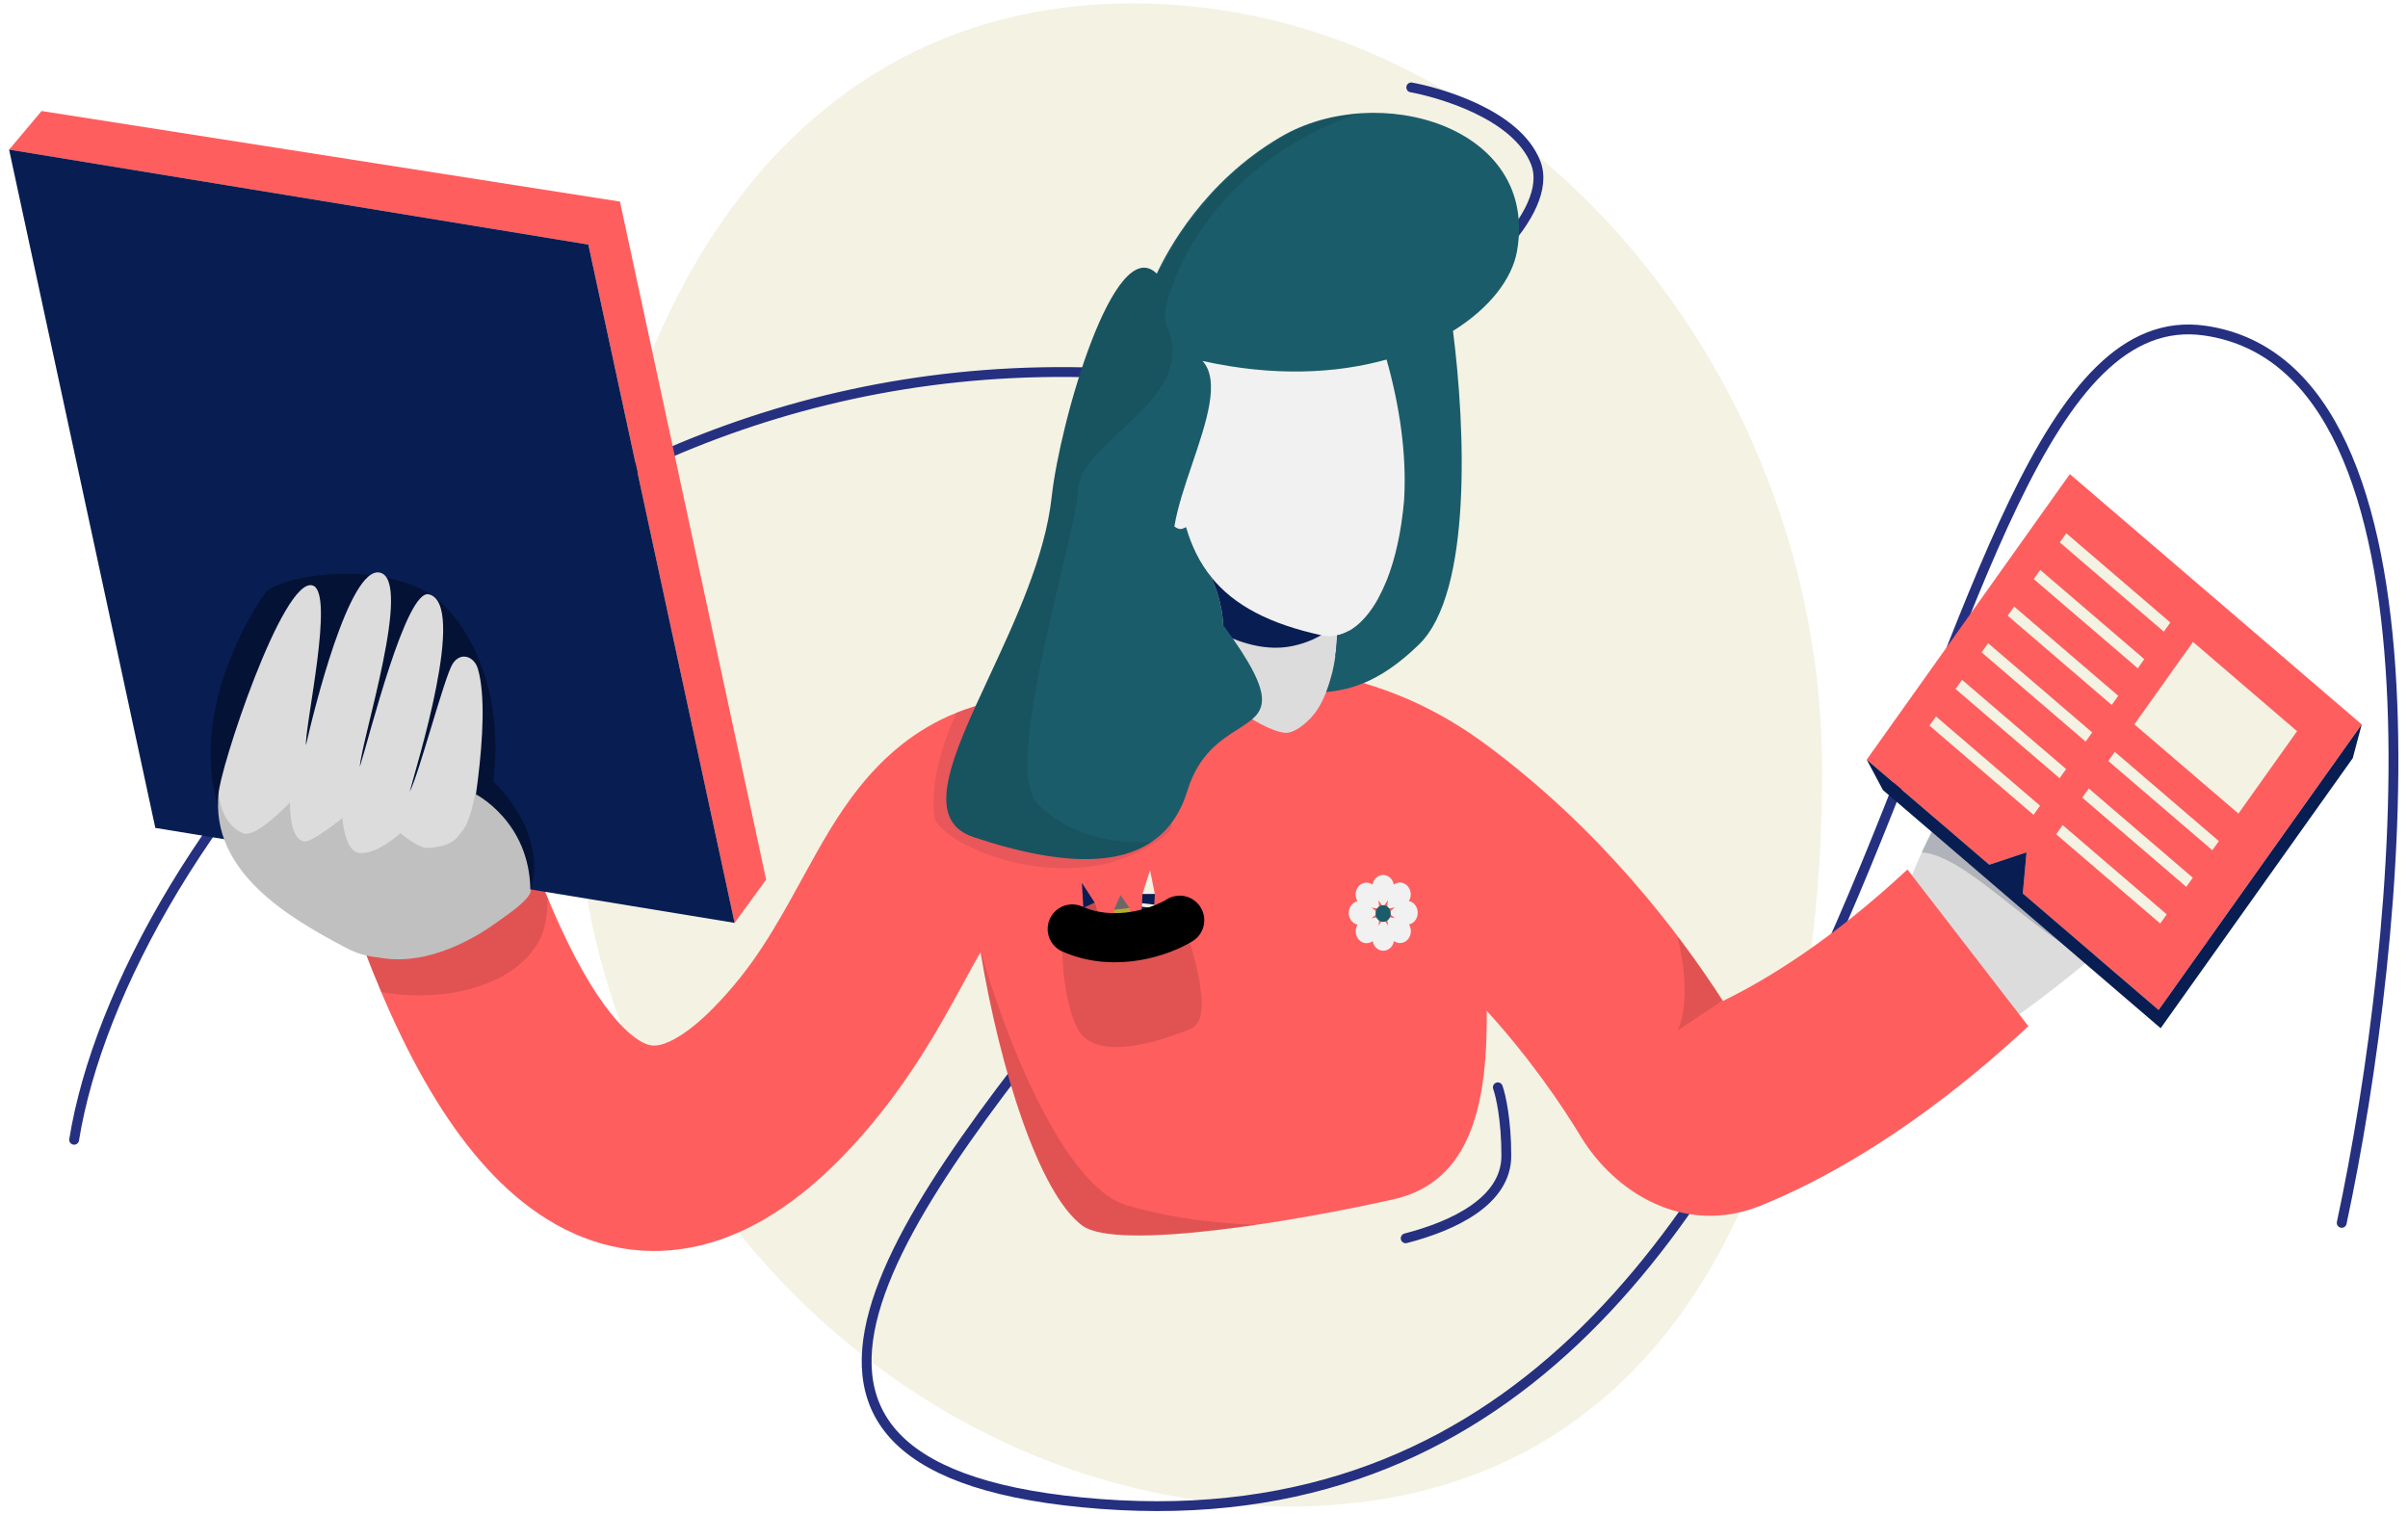
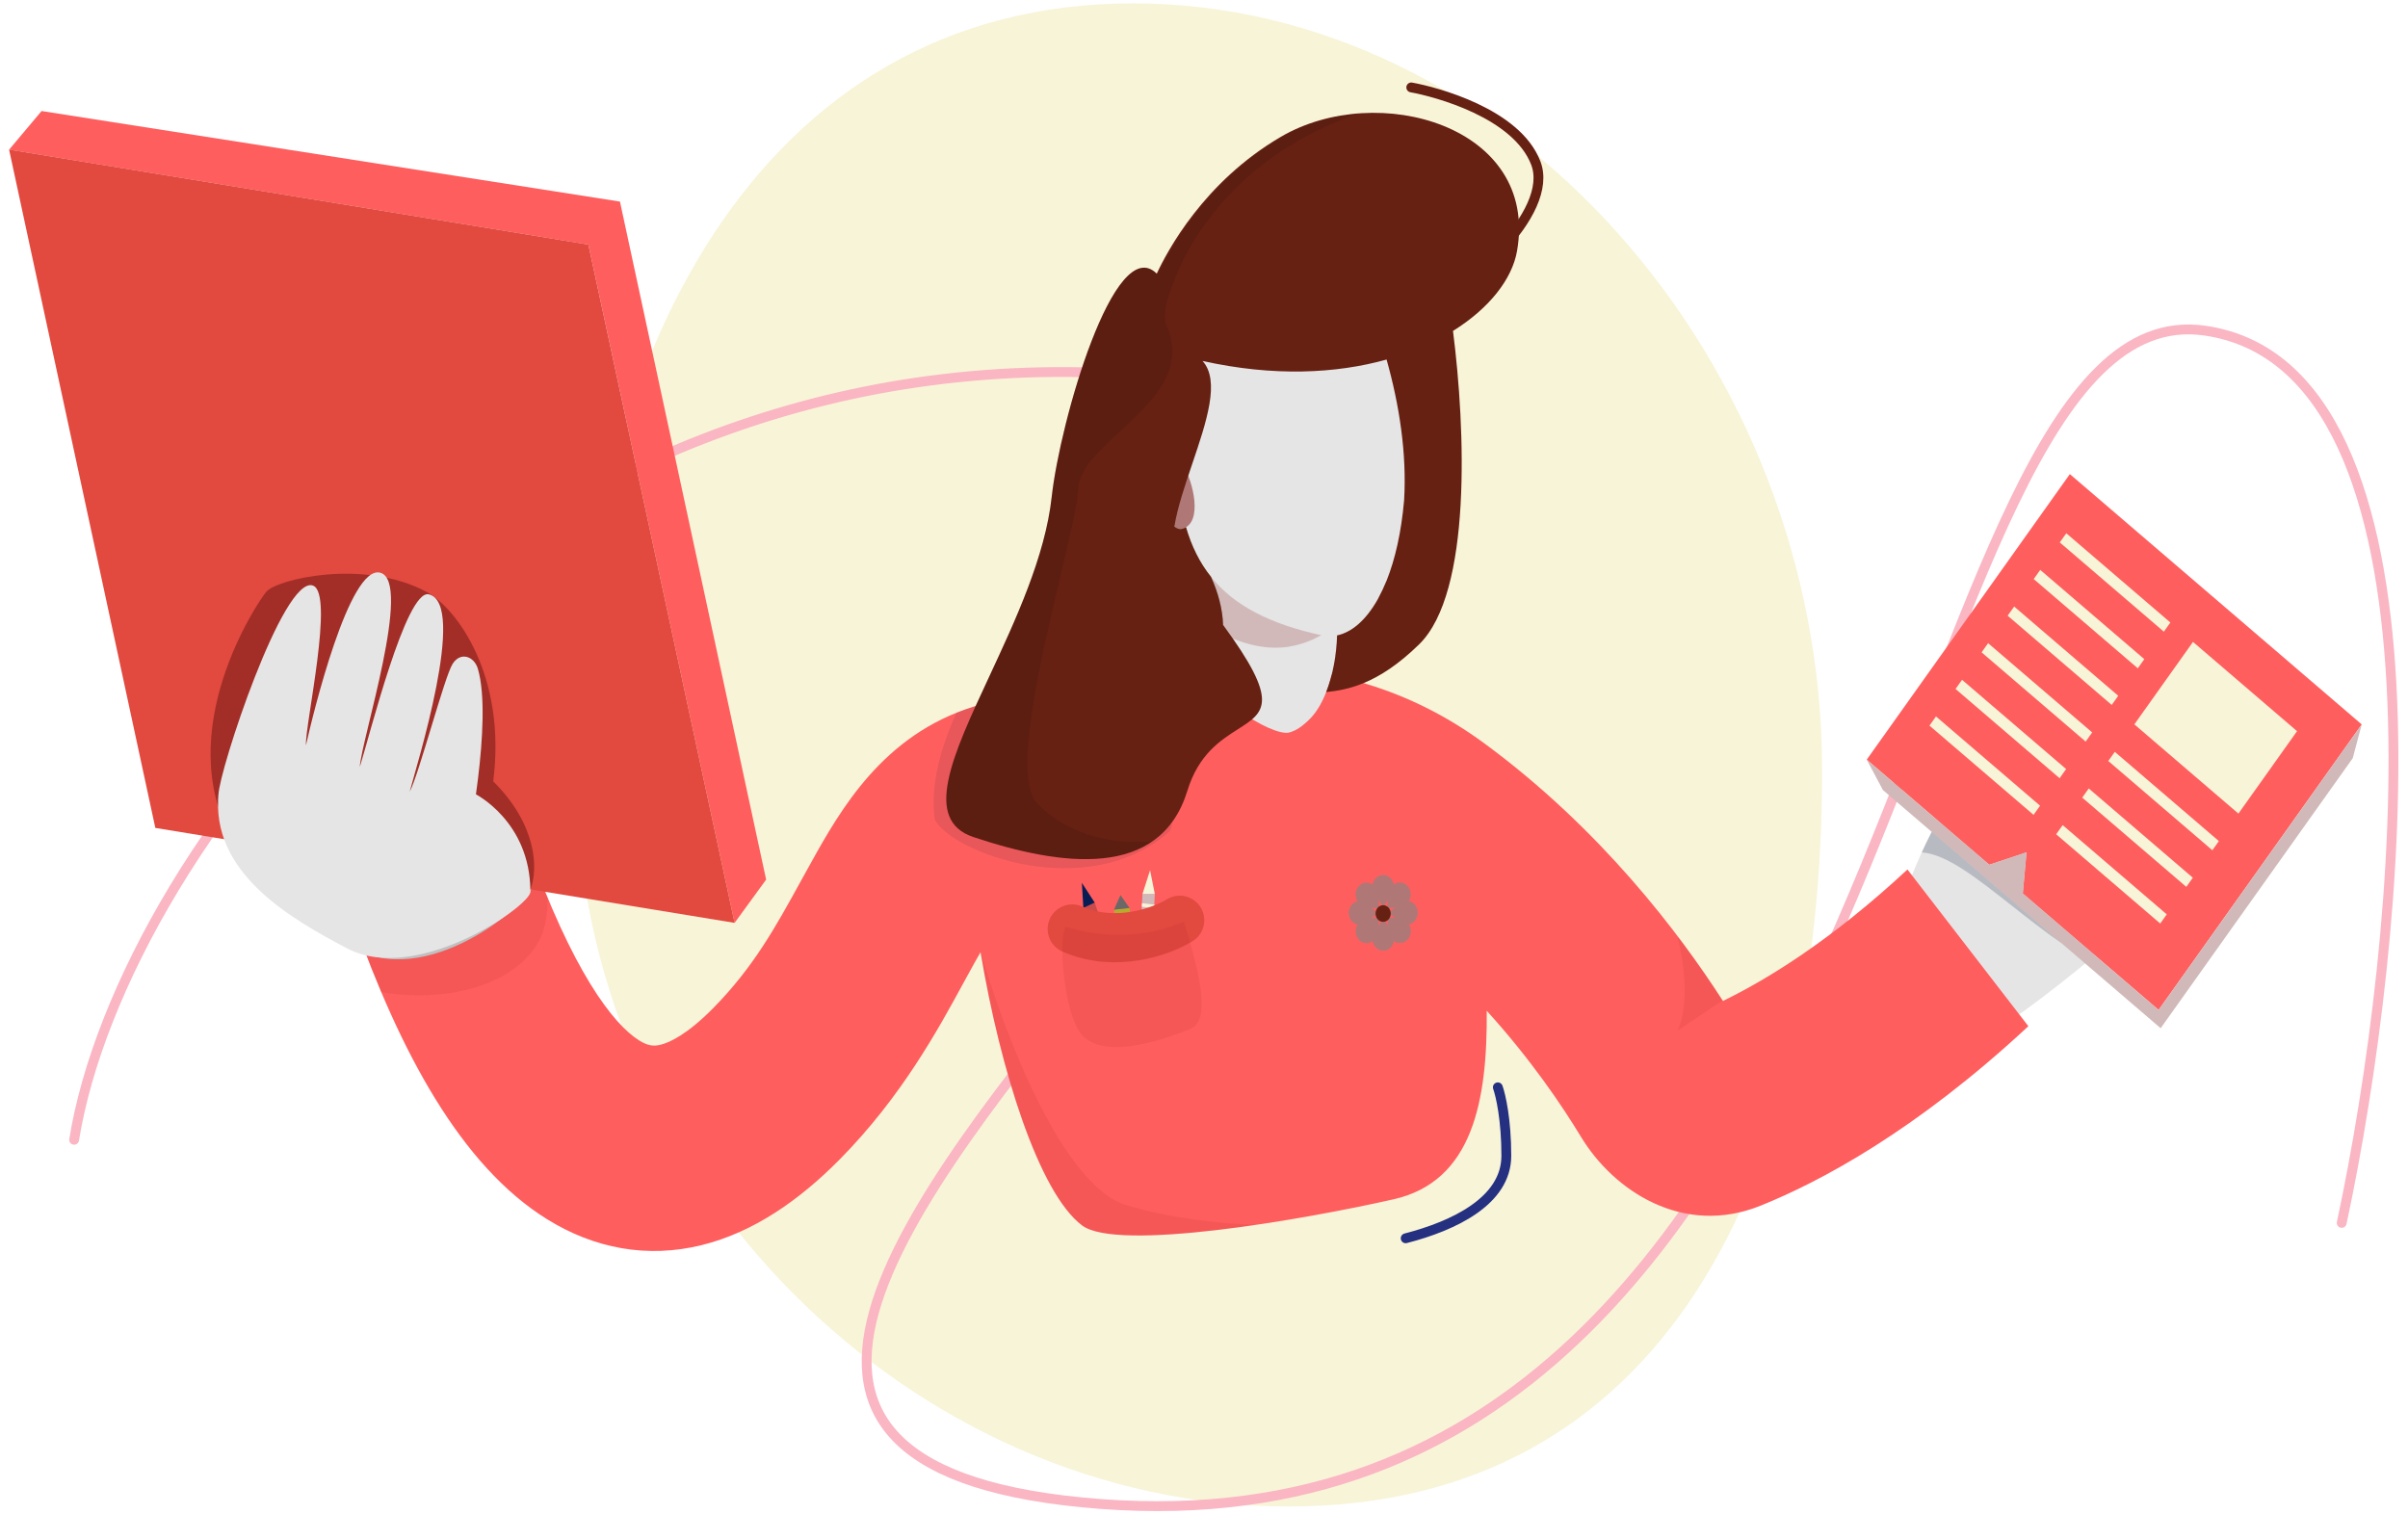
<svg xmlns="http://www.w3.org/2000/svg" width="245" height="154" viewBox="0 0 245 154" fill="none">
-   <path d="M200.444 80.545C198.407 79.427 194.708 87.975 192.543 94.362C194.149 98.456 198.163 105.852 199.982 106.251C202.256 106.75 220.717 91.371 222.263 88.675C223.809 85.978 217.443 77.989 214.079 76.091C211.386 74.573 205.5 80.746 201.71 87.038C201.892 85.507 202.481 81.663 200.444 80.545Z" fill="#DCDCDC" />
-   <path d="M185.391 78.408C185.391 120.174 169.152 153.293 131.118 153.293C93.084 153.293 58.594 120.174 58.594 78.408C58.594 36.642 77.235 0.341 115.268 0.341C153.302 0.341 185.391 36.642 185.391 78.408Z" fill="#F4F2E3" />
-   <path d="M7.542 115.978C12.388 85.936 53.276 32.445 117.722 38.298C198.28 45.615 28.381 146.716 111.968 153.035C195.554 159.353 191.92 28.986 224.325 33.642C250.249 37.367 244.414 95.722 238.256 124.434" stroke="#253080" stroke-linecap="round" />
+   <path d="M200.444 80.545C198.407 79.427 194.708 87.975 192.543 94.362C194.149 98.456 198.163 105.852 199.982 106.251C202.256 106.75 220.717 91.371 222.263 88.675C223.809 85.978 217.443 77.989 214.079 76.091C211.386 74.573 205.5 80.746 201.71 87.038C201.892 85.507 202.481 81.663 200.444 80.545Z" fill="#E5E5E5" />
+   <path d="M185.391 78.408C185.391 120.174 169.152 153.293 131.118 153.293C93.084 153.293 58.594 120.174 58.594 78.408C58.594 36.642 77.235 0.341 115.268 0.341C153.302 0.341 185.391 36.642 185.391 78.408Z" fill="#F8F4D8" />
+   <path d="M7.542 115.978C12.388 85.936 53.276 32.445 117.722 38.298C198.28 45.615 28.381 146.716 111.968 153.035C195.554 159.353 191.92 28.986 224.325 33.642C250.249 37.367 244.414 95.722 238.256 124.434" stroke="#FAB6C2" stroke-linecap="round" />
  <path fill-rule="evenodd" clip-rule="evenodd" d="M0.925 15.229L59.864 24.891L74.742 93.906L77.949 89.503L63.07 20.483L63.051 20.508L4.231 11.296L0.925 15.229ZM240.292 73.713L210.595 48.242L189.929 77.296L189.929 77.297L189.93 77.298L202.395 87.989L206.186 86.728L205.807 90.915L219.626 102.768L240.292 73.713ZM99.767 96.89C99.597 97.18 99.421 97.487 99.237 97.814C98.864 98.475 98.466 99.207 98.036 99.998L98.035 99.999L98.035 100H98.035C95.451 104.75 91.72 111.61 85.443 117.967C81.331 122.131 76.649 125.402 71.379 126.699C65.852 128.06 60.468 127.044 55.669 124.065C46.884 118.612 40.694 107.016 35.931 93.555L53.67 85.984C58.199 98.783 62.399 104.236 65.034 105.871C65.945 106.437 66.528 106.475 67.216 106.305C68.163 106.073 69.946 105.23 72.541 102.603C76.651 98.439 78.908 94.334 81.489 89.638L81.49 89.636V89.635C81.993 88.719 82.509 87.781 83.053 86.816C86.276 81.097 90.986 73.682 100.838 71.425C117.919 67.512 135.406 64.135 151.062 75.669C162.868 84.368 170.864 94.959 175.297 101.851C179.657 99.738 186.241 95.76 194.072 88.474L206.375 104.42C194.89 115.104 185.136 120.267 179.116 122.688C171.27 125.844 164.198 121.197 160.857 115.679C158.931 112.498 155.735 107.769 151.267 102.849C151.34 111.999 149.846 120.212 141.801 122.03C132.51 124.13 113.706 127.388 110.103 124.696C105.721 121.423 101.764 108.858 99.767 96.89Z" fill="#FF5E5E" />
-   <path fill-rule="evenodd" clip-rule="evenodd" d="M38.786 100.944C37.778 98.567 36.829 96.094 35.931 93.556L53.67 85.985C54.363 87.942 55.047 89.728 55.721 91.355C55.722 92.999 55.489 94.439 54.97 95.492C52.595 100.306 45.319 102.098 38.786 100.944Z" fill="black" fill-opacity="0.12" />
+   <path fill-rule="evenodd" clip-rule="evenodd" d="M38.786 100.944C37.778 98.567 36.829 96.094 35.931 93.556L53.67 85.985C54.363 87.942 55.047 89.728 55.721 91.355C55.722 92.999 55.489 94.439 54.97 95.492C52.595 100.306 45.319 102.098 38.786 100.944Z" fill="#A72222" fill-opacity="0.12" />
  <path d="M36.36 96.671C30.122 93.561 23.837 88.828 22.563 84.087L43.924 86.323C47.357 86.718 54.277 87.889 54.491 89.407C54.758 91.304 44.157 100.56 36.36 96.671Z" fill="#C0C0C0" />
-   <path d="M0.925 15.222L59.863 24.885L74.742 93.906L15.804 84.243L0.925 15.222Z" fill="#081D52" />
-   <path d="M207.564 81.983L196.975 72.901L196.312 73.834L206.901 82.915L207.564 81.983Z" fill="#F4F2E3" />
-   <path d="M210.216 78.255L199.627 69.173L198.964 70.105L209.553 79.187L210.216 78.255Z" fill="#F4F2E3" />
-   <path d="M212.867 74.527L202.279 65.446L201.616 66.378L212.204 75.46L212.867 74.527Z" fill="#F4F2E3" />
-   <path d="M215.518 70.799L204.93 61.717L204.267 62.649L214.856 71.731L215.518 70.799Z" fill="#F4F2E3" />
-   <path d="M218.17 67.071L207.582 57.989L206.919 58.922L217.508 68.003L218.17 67.071Z" fill="#F4F2E3" />
-   <path d="M220.822 63.343L210.233 54.261L209.571 55.193L220.159 64.275L220.822 63.343Z" fill="#F4F2E3" />
-   <path d="M220.454 93.04L209.866 83.958L209.203 84.89L219.791 93.972L220.454 93.04Z" fill="#F4F2E3" />
-   <path d="M223.106 89.311L212.518 80.229L211.855 81.161L222.443 90.243L223.106 89.311Z" fill="#F4F2E3" />
-   <path d="M225.757 85.584L215.169 76.502L214.506 77.434L225.094 86.516L225.757 85.584Z" fill="#F4F2E3" />
-   <path d="M233.712 74.399L223.124 65.317L217.158 73.706L227.746 82.787L233.712 74.399Z" fill="#F4F2E3" />
-   <path fill-rule="evenodd" clip-rule="evenodd" d="M240.292 73.712L219.626 102.768L205.807 90.915L206.186 86.728L202.395 87.989L189.929 77.297L191.576 80.39L218.884 103.811L219.553 104.385L219.834 104.627L239.379 77.147L240.292 73.712Z" fill="#081D52" />
-   <path d="M123.262 68.507C125.34 64.996 124.487 60.579 122.34 57.067C126.468 56.211 132.94 57.236 134.735 59.134C136.977 61.508 136.25 70.169 133.287 73.136C132.497 73.927 131.863 74.345 131.189 74.531C129.358 75.035 122.234 70.245 123.262 68.507Z" fill="#DCDCDC" />
-   <path fill-rule="evenodd" clip-rule="evenodd" d="M135.6 60.752C135.833 61.493 135.972 62.375 136.024 63.327C135.127 64.314 133.677 65.288 131.454 65.745C128.987 66.251 126.436 65.511 124.438 64.537C124.56 62.309 123.924 59.995 122.829 57.926L135.6 60.752Z" fill="#081D52" />
-   <path fill-rule="evenodd" clip-rule="evenodd" d="M53.964 90.5L23.694 85.537C17.347 74.416 26.236 61.214 27.107 60.2C28.173 58.957 36.967 56.812 43.345 60.2C46.491 61.871 51.551 68.8 50.18 79.504C54.607 83.887 54.789 88.4 53.964 90.5Z" fill="#041235" />
+   <path d="M0.925 15.222L59.863 24.885L74.742 93.906L15.804 84.243L0.925 15.222Z" fill="#E2493F" />
+   <path d="M207.564 81.983L196.975 72.901L196.312 73.834L206.901 82.915L207.564 81.983Z" fill="#F8F4D8" />
+   <path d="M210.216 78.255L199.627 69.173L198.964 70.105L209.553 79.187L210.216 78.255Z" fill="#F8F4D8" />
+   <path d="M212.867 74.527L202.279 65.446L201.616 66.378L212.204 75.46L212.867 74.527Z" fill="#F8F4D8" />
+   <path d="M215.518 70.799L204.93 61.717L204.267 62.649L214.856 71.731L215.518 70.799Z" fill="#F8F4D8" />
+   <path d="M218.17 67.071L207.582 57.989L206.919 58.922L217.508 68.003L218.17 67.071Z" fill="#F8F4D8" />
+   <path d="M220.822 63.343L210.233 54.261L209.571 55.193L220.159 64.275L220.822 63.343Z" fill="#F8F4D8" />
+   <path d="M220.454 93.04L209.866 83.958L209.203 84.89L219.791 93.972L220.454 93.04Z" fill="#F8F4D8" />
+   <path d="M223.106 89.311L212.518 80.229L211.855 81.161L222.443 90.243L223.106 89.311Z" fill="#F8F4D8" />
+   <path d="M225.757 85.584L215.169 76.502L214.506 77.434L225.094 86.516L225.757 85.584Z" fill="#F8F4D8" />
+   <path d="M233.712 74.399L223.124 65.317L217.158 73.706L227.746 82.787L233.712 74.399Z" fill="#F8F4D8" />
+   <path fill-rule="evenodd" clip-rule="evenodd" d="M240.292 73.712L219.626 102.768L205.807 90.915L206.186 86.728L202.395 87.989L189.929 77.297L191.576 80.39L218.884 103.811L219.553 104.385L219.834 104.627L239.379 77.147L240.292 73.712Z" fill="#D1B9B9" />
+   <path d="M123.262 68.507C125.34 64.996 124.487 60.579 122.34 57.067C126.468 56.211 132.94 57.236 134.735 59.134C136.977 61.508 136.25 70.169 133.287 73.136C132.497 73.927 131.863 74.345 131.189 74.531C129.358 75.035 122.234 70.245 123.262 68.507Z" fill="#E5E5E5" />
+   <path fill-rule="evenodd" clip-rule="evenodd" d="M135.6 60.752C135.833 61.493 135.972 62.375 136.024 63.327C135.127 64.314 133.677 65.288 131.454 65.745C128.987 66.251 126.436 65.511 124.438 64.537C124.56 62.309 123.924 59.995 122.829 57.926L135.6 60.752Z" fill="#D1B9B9" />
+   <path fill-rule="evenodd" clip-rule="evenodd" d="M53.964 90.5L23.694 85.537C17.347 74.416 26.236 61.214 27.107 60.2C28.173 58.957 36.967 56.812 43.345 60.2C46.491 61.871 51.551 68.8 50.18 79.504C54.607 83.887 54.789 88.4 53.964 90.5Z" fill="#A22E27" />
  <path fill-rule="evenodd" clip-rule="evenodd" d="M97.331 72.52C95.724 75.999 94.592 80.018 95.125 83.422C96.878 86.738 110.615 91.981 118.994 84.599C119.731 83.586 118.521 82.391 117.289 81.175C116.302 80.2 115.301 79.212 115.276 78.293L107.368 69.989C105.188 70.44 103.01 70.929 100.838 71.426C99.589 71.712 98.422 72.081 97.331 72.52Z" fill="#041235" fill-opacity="0.09" />
-   <path d="M143.028 46.841C143.028 59.259 138.616 65.541 134.518 64.655C123.84 62.347 120.018 57.057 119.725 46.841C119.433 36.625 120.663 30.61 129.966 30.289C139.269 29.968 142.735 36.625 143.028 46.841Z" fill="#F1F1F1" />
-   <path d="M117.136 46.227C118.969 45.186 120.112 46.661 120.455 47.529C121.294 48.795 122.529 53.264 120.224 53.827C118.802 54.174 114.844 47.529 117.136 46.227Z" fill="#F1F1F1" />
-   <path d="M116.241 90.954L117.497 90.96L117.261 95.461L116.028 95.212L116.241 90.954Z" fill="#081D52" />
-   <path d="M117.496 90.96L117.014 88.545L116.242 90.956L117.496 90.96Z" fill="#F4F2E3" />
-   <path fill-rule="evenodd" clip-rule="evenodd" d="M117.432 92.415L116.169 92.258L116.191 91.906L117.467 92.055L117.432 92.415Z" fill="#F4F2E3" />
+   <path d="M143.028 46.841C143.028 59.259 138.616 65.541 134.518 64.655C123.84 62.347 120.018 57.057 119.725 46.841C119.433 36.625 120.663 30.61 129.966 30.289C139.269 29.968 142.735 36.625 143.028 46.841Z" fill="#E5E5E5" />
+   <path d="M117.136 46.227C118.969 45.186 120.112 46.661 120.455 47.529C121.294 48.795 122.529 53.264 120.224 53.827C118.802 54.174 114.844 47.529 117.136 46.227Z" fill="#B07777" />
+   <path d="M116.241 90.954L117.497 90.96L117.261 95.461L116.028 95.212L116.241 90.954Z" fill="#D1B9B9" />
+   <path d="M117.496 90.96L117.014 88.545L116.242 90.956L117.496 90.96Z" fill="#F8F4D8" />
+   <path fill-rule="evenodd" clip-rule="evenodd" d="M117.432 92.415L116.169 92.258L116.191 91.906L117.467 92.055L117.432 92.415Z" fill="#F8F4D8" />
  <path d="M110.224 92.371L111.381 91.835L112.546 95.368L111.264 95.605L110.224 92.371Z" fill="black" fill-opacity="0.21" />
  <path d="M111.38 91.844L110.073 89.831L110.225 92.381L111.38 91.844Z" fill="#081D53" />
  <path d="M113.337 92.56L114.921 92.389L115.288 95.573L113.654 95.332L113.337 92.56Z" fill="#B6AC2C" />
  <path d="M114.924 92.39L114.002 91.082L113.334 92.566L114.924 92.39Z" fill="#6C6867" />
-   <path d="M120.029 93.638C118.23 94.753 113.524 96.492 109.092 94.528" stroke="black" stroke-width="5" stroke-linecap="round" />
-   <path d="M121.186 104.665C123.566 103.673 121.409 96.945 120.451 93.784C116.467 95.537 112.019 95.439 108.415 94.31C107.727 95.546 108.132 101.914 109.643 104.697C111.532 108.175 118.21 105.906 121.186 104.665Z" fill="black" fill-opacity="0.12" />
+   <path d="M120.029 93.638C118.23 94.753 113.524 96.492 109.092 94.528" stroke="#E2493F" stroke-width="5" stroke-linecap="round" />
+   <path d="M121.186 104.665C123.566 103.673 121.409 96.945 120.451 93.784C116.467 95.537 112.019 95.439 108.415 94.31C107.727 95.546 108.132 101.914 109.643 104.697C111.532 108.175 118.21 105.906 121.186 104.665Z" fill="#A72222" fill-opacity="0.12" />
  <path fill-rule="evenodd" clip-rule="evenodd" d="M124.446 63.592C123.318 62.058 121.912 60.262 120.183 58.148C119.287 57.053 119.184 55.445 119.485 53.583C119.766 53.782 120.021 53.876 120.224 53.826C120.39 53.785 120.538 53.725 120.669 53.646C121.231 55.587 122.061 57.258 123.206 58.687C123.93 60.255 124.383 61.934 124.446 63.592Z" fill="black" fill-opacity="0.31" />
-   <path d="M142.475 32.448C149.217 29.845 158.212 21.66 156.256 16.583C154.3 11.506 146.069 9.342 143.587 8.895" stroke="#253080" stroke-linecap="round" />
+   <path d="M142.475 32.448C149.217 29.845 158.212 21.66 156.256 16.583C154.3 11.506 146.069 9.342 143.587 8.895" stroke="#662113" stroke-linecap="round" />
  <path d="M143.02 126.002C147.924 124.735 153.26 122.2 153.26 117.607C153.26 113.933 152.683 111.43 152.395 110.639" stroke="#253080" stroke-linecap="round" />
-   <path d="M141.848 95.531C141.848 96.2 141.354 96.743 140.744 96.743C140.134 96.743 139.64 96.2 139.64 95.531C139.64 94.861 140.744 93.504 140.744 93.504C140.744 93.504 141.848 94.861 141.848 95.531Z" fill="#F1F1F1" />
-   <path d="M141.831 90.242C141.831 89.572 141.337 89.029 140.727 89.029C140.118 89.029 139.624 89.572 139.624 90.242C139.624 90.911 140.727 92.268 140.727 92.268C140.727 92.268 141.831 90.911 141.831 90.242Z" fill="#F1F1F1" />
-   <path d="M138.328 94.107C137.718 94.107 137.224 93.564 137.224 92.895C137.224 92.225 137.718 91.683 138.328 91.683C138.937 91.683 140.173 92.895 140.173 92.895C140.173 92.895 138.937 94.107 138.328 94.107Z" fill="#F1F1F1" />
-   <path d="M143.144 94.089C143.753 94.089 144.247 93.546 144.247 92.877C144.247 92.207 143.753 91.665 143.144 91.665C142.534 91.665 141.298 92.877 141.298 92.877C141.298 92.877 142.534 94.089 143.144 94.089Z" fill="#F1F1F1" />
-   <path d="M138.247 91.879C137.816 91.406 137.816 90.639 138.247 90.165C138.678 89.692 139.377 89.692 139.808 90.165C140.239 90.639 140.332 92.455 140.332 92.455C140.332 92.455 138.678 92.353 138.247 91.879Z" fill="#F1F1F1" />
-   <path d="M141.664 95.607C142.095 96.08 142.794 96.08 143.225 95.607C143.656 95.134 143.656 94.366 143.225 93.893C142.794 93.42 141.139 93.317 141.139 93.317C141.139 93.317 141.233 95.134 141.664 95.607Z" fill="#F1F1F1" />
-   <path d="M141.652 90.153C142.083 89.68 142.782 89.68 143.213 90.153C143.644 90.626 143.644 91.394 143.213 91.867C142.782 92.34 141.128 92.443 141.128 92.443C141.128 92.443 141.221 90.626 141.652 90.153Z" fill="#F1F1F1" />
-   <path d="M138.259 93.906C137.827 94.379 137.827 95.147 138.259 95.62C138.689 96.093 139.388 96.093 139.82 95.62C140.251 95.147 140.344 93.33 140.344 93.33C140.344 93.33 138.689 93.433 138.259 93.906Z" fill="#F1F1F1" />
-   <path fill-rule="evenodd" clip-rule="evenodd" d="M154.35 25.538C156.571 12.825 140.164 8.166 130.332 13.913C122.466 18.51 118.749 25.581 117.692 27.845C113.392 23.582 107.846 42.881 107.004 50.563C106.341 56.618 103.32 63.106 100.653 68.834C96.902 76.891 93.851 83.444 99.041 85.174C107.922 88.135 118.021 89.538 120.804 80.475C121.95 76.746 124.195 75.319 125.948 74.203C128.698 72.455 130.24 71.474 124.446 63.593C124.383 61.935 123.93 60.256 123.206 58.688C122.061 57.259 121.232 55.588 120.669 53.647C120.538 53.725 120.39 53.786 120.224 53.827C120.021 53.876 119.766 53.783 119.485 53.583C119.799 51.638 120.553 49.414 121.301 47.207C122.748 42.938 124.174 38.733 122.35 36.728C129.583 38.343 135.955 38.017 141.076 36.585C142.371 41.17 143.144 46.141 142.86 50.886C142.574 54.176 141.943 56.906 141.091 59.047C140.82 59.707 140.516 60.352 140.177 60.981C138.984 63.101 137.53 64.343 136.041 64.658C135.987 66.606 135.607 68.699 134.932 70.423C136.92 70.205 140.128 69.747 144.405 65.548C149.77 60.279 149.101 43.627 147.834 33.673C151.556 31.359 153.855 28.375 154.35 25.538ZM140.728 93.805C141.155 93.805 141.501 93.425 141.501 92.957C141.501 92.487 141.155 92.107 140.728 92.107C140.301 92.107 139.954 92.487 139.954 92.957C139.954 93.425 140.301 93.805 140.728 93.805Z" fill="#1B5C6A" />
-   <path fill-rule="evenodd" clip-rule="evenodd" d="M127.864 124.623C124.502 124.531 119.505 124.058 114.653 122.644C108.015 120.71 101.953 104.545 99.751 96.704V96.799C101.744 108.794 105.71 121.415 110.103 124.697C112.283 126.326 120.028 125.776 127.864 124.623Z" fill="black" fill-opacity="0.12" />
-   <path fill-rule="evenodd" clip-rule="evenodd" d="M170.752 95.345C172.534 97.702 174.036 99.895 175.267 101.806C173.655 102.887 171.706 104.188 170.687 104.868C171.974 102.042 171.223 97.41 170.687 95.448L170.752 95.345Z" fill="black" fill-opacity="0.12" />
-   <path d="M43.04 94.597C47.938 95.005 47.48 86.432 47.48 86.432C47.48 86.432 50.183 73.327 48.615 68.034C48.253 66.812 46.881 66.258 46.052 67.548C45.222 68.838 42.576 78.964 41.685 80.555C42.334 78.038 47.579 61.412 43.632 60.477C41.309 59.925 37.597 74.923 36.608 78.034C36.778 75.213 41.998 59.16 38.688 58.275C35.543 57.435 31.843 72.644 31.128 75.835C31.03 73.714 34.056 60.379 31.838 59.584C28.821 58.503 22.272 78.468 22.232 80.845C22.04 92.13 36.959 94.09 43.04 94.597Z" fill="#DCDCDC" />
-   <path d="M35.314 96.502C29.53 93.458 21.346 88.774 22.251 80.649C22.251 80.649 22.341 83.796 24.752 84.791C26.053 85.329 29.509 81.645 29.509 81.645C29.509 81.645 29.374 85.393 30.954 85.624C31.746 85.74 34.837 83.241 34.837 83.241C34.837 83.241 35.04 86.435 36.399 86.755C38.145 87.165 40.748 84.772 40.748 84.772C40.748 84.772 42.55 86.366 43.589 86.279C45.995 86.077 46.337 85.47 47.119 84.45C47.902 83.43 48.34 80.782 48.34 80.782C48.34 80.782 53.921 83.558 53.962 90.639C54.452 91.847 42.544 100.307 35.314 96.502Z" fill="#C0C0C0" />
+   <path d="M141.848 95.531C141.848 96.2 141.354 96.743 140.744 96.743C140.134 96.743 139.64 96.2 139.64 95.531C139.64 94.861 140.744 93.504 140.744 93.504C140.744 93.504 141.848 94.861 141.848 95.531Z" fill="#B07777" />
+   <path d="M141.831 90.242C141.831 89.572 141.337 89.029 140.727 89.029C140.118 89.029 139.624 89.572 139.624 90.242C139.624 90.911 140.727 92.268 140.727 92.268C140.727 92.268 141.831 90.911 141.831 90.242Z" fill="#B07777" />
+   <path d="M138.328 94.107C137.718 94.107 137.224 93.564 137.224 92.895C137.224 92.225 137.718 91.683 138.328 91.683C138.937 91.683 140.173 92.895 140.173 92.895C140.173 92.895 138.937 94.107 138.328 94.107Z" fill="#B07777" />
+   <path d="M143.144 94.089C143.753 94.089 144.247 93.546 144.247 92.877C144.247 92.207 143.753 91.665 143.144 91.665C142.534 91.665 141.298 92.877 141.298 92.877C141.298 92.877 142.534 94.089 143.144 94.089Z" fill="#B07777" />
+   <path d="M138.247 91.879C137.816 91.406 137.816 90.639 138.247 90.165C138.678 89.692 139.377 89.692 139.808 90.165C140.239 90.639 140.332 92.455 140.332 92.455C140.332 92.455 138.678 92.353 138.247 91.879Z" fill="#B07777" />
+   <path d="M141.664 95.607C142.095 96.08 142.794 96.08 143.225 95.607C143.656 95.134 143.656 94.366 143.225 93.893C142.794 93.42 141.139 93.317 141.139 93.317C141.139 93.317 141.233 95.134 141.664 95.607Z" fill="#B07777" />
+   <path d="M141.652 90.153C142.083 89.68 142.782 89.68 143.213 90.153C143.644 90.626 143.644 91.394 143.213 91.867C142.782 92.34 141.128 92.443 141.128 92.443C141.128 92.443 141.221 90.626 141.652 90.153Z" fill="#B07777" />
+   <path d="M138.259 93.906C137.827 94.379 137.827 95.147 138.259 95.62C138.689 96.093 139.388 96.093 139.82 95.62C140.251 95.147 140.344 93.33 140.344 93.33C140.344 93.33 138.689 93.433 138.259 93.906Z" fill="#B07777" />
+   <path fill-rule="evenodd" clip-rule="evenodd" d="M154.35 25.538C156.571 12.825 140.164 8.166 130.332 13.913C122.466 18.51 118.749 25.581 117.692 27.845C113.392 23.582 107.846 42.881 107.004 50.563C106.341 56.618 103.32 63.106 100.653 68.834C96.902 76.891 93.851 83.444 99.041 85.174C107.922 88.135 118.021 89.538 120.804 80.475C121.95 76.746 124.195 75.319 125.948 74.203C128.698 72.455 130.24 71.474 124.446 63.593C124.383 61.935 123.93 60.256 123.206 58.688C122.061 57.259 121.232 55.588 120.669 53.647C120.538 53.725 120.39 53.786 120.224 53.827C120.021 53.876 119.766 53.783 119.485 53.583C119.799 51.638 120.553 49.414 121.301 47.207C122.748 42.938 124.174 38.733 122.35 36.728C129.583 38.343 135.955 38.017 141.076 36.585C142.371 41.17 143.144 46.141 142.86 50.886C142.574 54.176 141.943 56.906 141.091 59.047C140.82 59.707 140.516 60.352 140.177 60.981C138.984 63.101 137.53 64.343 136.041 64.658C135.987 66.606 135.607 68.699 134.932 70.423C136.92 70.205 140.128 69.747 144.405 65.548C149.77 60.279 149.101 43.627 147.834 33.673C151.556 31.359 153.855 28.375 154.35 25.538ZM140.728 93.805C141.155 93.805 141.501 93.425 141.501 92.957C141.501 92.487 141.155 92.107 140.728 92.107C140.301 92.107 139.954 92.487 139.954 92.957C139.954 93.425 140.301 93.805 140.728 93.805Z" fill="#662113" />
+   <path fill-rule="evenodd" clip-rule="evenodd" d="M127.864 124.623C124.502 124.531 119.505 124.058 114.653 122.644C108.015 120.71 101.953 104.545 99.751 96.704V96.799C101.744 108.794 105.71 121.415 110.103 124.697C112.283 126.326 120.028 125.776 127.864 124.623Z" fill="#A72222" fill-opacity="0.12" />
+   <path fill-rule="evenodd" clip-rule="evenodd" d="M170.752 95.345C172.534 97.702 174.036 99.895 175.267 101.806C173.655 102.887 171.706 104.188 170.687 104.868C171.974 102.042 171.223 97.41 170.687 95.448L170.752 95.345Z" fill="#A72222" fill-opacity="0.12" />
+   <path d="M43.04 94.597C47.938 95.005 47.48 86.432 47.48 86.432C47.48 86.432 50.183 73.327 48.615 68.034C48.253 66.812 46.881 66.258 46.052 67.548C45.222 68.838 42.576 78.964 41.685 80.555C42.334 78.038 47.579 61.412 43.632 60.477C41.309 59.925 37.597 74.923 36.608 78.034C36.778 75.213 41.998 59.16 38.688 58.275C35.543 57.435 31.843 72.644 31.128 75.835C31.03 73.714 34.056 60.379 31.838 59.584C28.821 58.503 22.272 78.468 22.232 80.845C22.04 92.13 36.959 94.09 43.04 94.597Z" fill="#E5E5E5" />
+   <path d="M35.314 96.502C29.53 93.458 21.346 88.774 22.251 80.649C22.251 80.649 22.341 83.796 24.752 84.791C26.053 85.329 29.509 81.645 29.509 81.645C29.509 81.645 29.374 85.393 30.954 85.624C31.746 85.74 34.837 83.241 34.837 83.241C34.837 83.241 35.04 86.435 36.399 86.755C38.145 87.165 40.748 84.772 40.748 84.772C40.748 84.772 42.55 86.366 43.589 86.279C45.995 86.077 46.337 85.47 47.119 84.45C47.902 83.43 48.34 80.782 48.34 80.782C48.34 80.782 53.921 83.558 53.962 90.639C54.452 91.847 42.544 100.307 35.314 96.502Z" fill="#E5E5E5" />
  <path fill-rule="evenodd" clip-rule="evenodd" d="M209.778 96.001C207.973 94.748 206.258 93.395 204.642 92.121C201.09 89.321 198.018 86.899 195.528 86.736C195.862 86.001 196.201 85.298 196.539 84.646L209.778 96.001Z" fill="#041235" fill-opacity="0.2" />
  <path fill-rule="evenodd" clip-rule="evenodd" d="M116.9 27.321C117.168 27.415 117.432 27.586 117.692 27.844C117.705 27.817 117.718 27.789 117.732 27.76C117.772 27.795 117.812 27.832 117.851 27.871C118.909 25.607 122.625 18.536 130.491 13.939C132.775 12.604 135.413 11.83 138.09 11.589C123.081 16.804 119.43 28.722 119.43 28.722C119.43 28.722 118.067 31.728 118.706 33.154C120.718 37.641 117.173 40.92 113.957 43.895C111.8 45.89 109.791 47.748 109.705 49.742C109.637 51.3 108.838 54.664 107.888 58.664C105.81 67.416 103.01 79.209 105.566 81.782C109.067 85.306 113.71 85.868 117.226 85.629C112.772 88.688 105.576 87.352 99.041 85.173C93.851 83.443 96.902 76.89 100.653 68.834C103.32 63.105 106.341 56.617 107.004 50.563C107.758 43.688 112.278 27.513 116.301 27.24C116.51 27.244 116.71 27.271 116.9 27.321Z" fill="black" fill-opacity="0.1" />
</svg>
